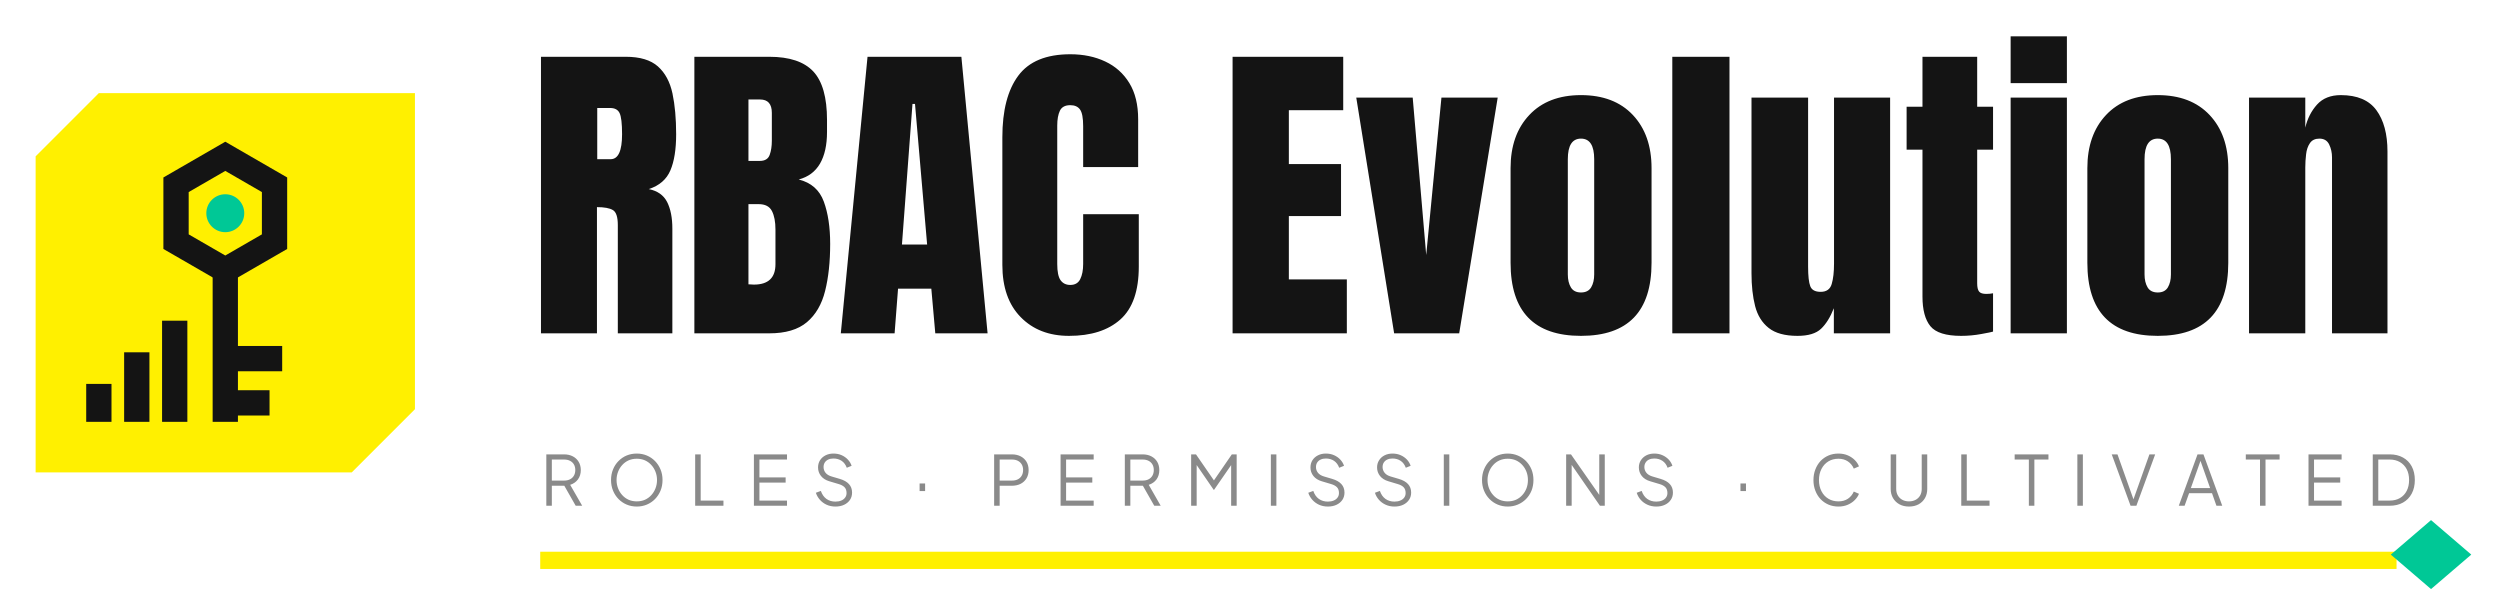
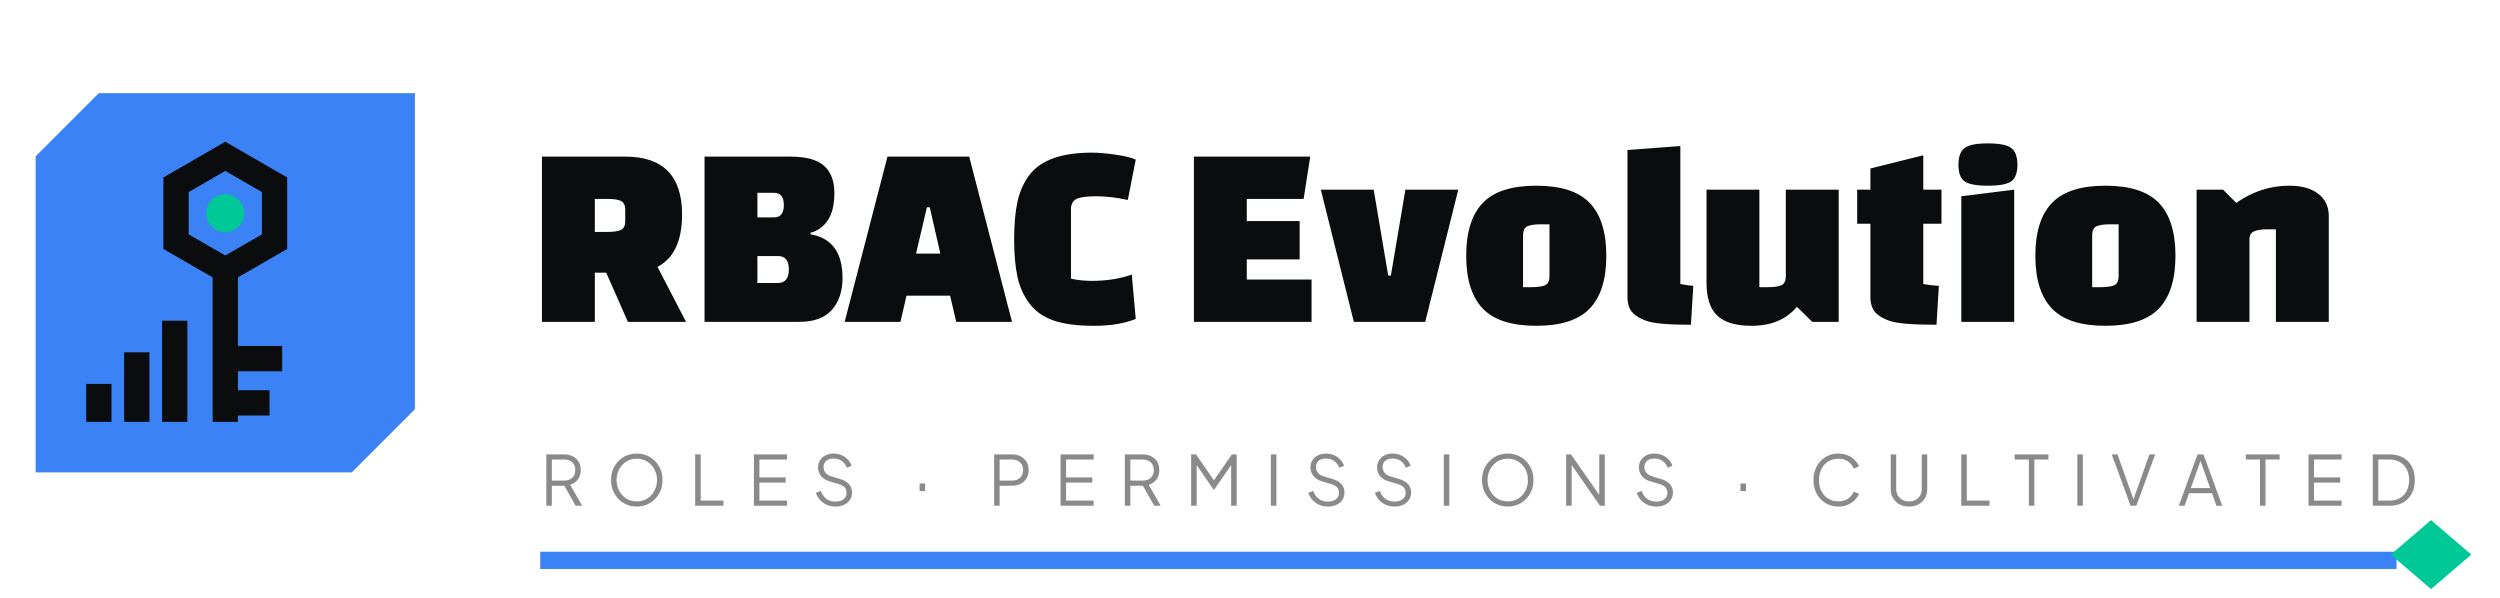
<svg xmlns="http://www.w3.org/2000/svg" viewBox="0 0 435 104" width="435" height="104">
  <g transform="translate(4 14) scale(1.1)">
-     <path d="M12 2H62V52L52 62H2V12Z" fill="#FFF000" />
-     <polygon points="32.00,12.00 39.79,16.50 39.79,25.50 32.00,30.00 24.21,25.50 24.21,16.50" fill="none" stroke="#141414" stroke-width="4" stroke-linejoin="miter" />
+     <path d="M12 2H62V52L52 62H2V12Z" fill="#3B82F6" />
+     <polygon points="32.00,12.00 39.79,16.50 39.79,25.50 32.00,30.00 24.21,25.50 24.21,16.50" fill="none" stroke="#0A0C0E" stroke-width="4" stroke-linejoin="miter" />
    <circle cx="32" cy="21" r="3" fill="#00C896" />
-     <path d="M30 29.5H34V54H30Z M34 42H41V46H34Z M34 49H39V53H34Z" fill="#141414" />
-     <path d="M10 54H14V48H10Z M16 54H20V43H16Z M22 54H26V38H22Z" fill="#141414" />
+     <path d="M30 29.5H34V54H30Z M34 42H41V46H34Z M34 49H39V53H34Z" fill="#0A0C0E" />
+     <path d="M10 54H14V48H10Z M16 54H20V43H16Z M22 54H26V38H22Z" fill="#0A0C0E" />
  </g>
-   <path d="M103.87 58L94.13 58L94.13 9.88L108.90 9.88Q112.59 9.88 114.48 11.56Q116.36 13.24 117.01 16.26Q117.65 19.28 117.65 23.36L117.65 23.36Q117.65 27.29 116.65 29.64Q115.65 32.00 112.89 32.90L112.89 32.90Q115.16 33.36 116.08 35.15Q116.99 36.95 116.99 39.79L116.99 39.79L116.99 58L107.50 58L107.50 39.16Q107.50 37.05 106.64 36.55Q105.78 36.04 103.87 36.04L103.87 36.04L103.87 58ZM103.92 18.79L103.92 27.70L106.25 27.70Q108.24 27.70 108.24 23.36L108.24 23.36Q108.24 20.54 107.80 19.66Q107.37 18.79 106.16 18.79L106.16 18.79L103.92 18.79ZM133.86 58L120.82 58L120.82 9.88L133.86 9.88Q139.11 9.88 141.51 12.43Q143.90 14.99 143.90 20.87L143.90 20.87L143.90 22.97Q143.90 26.36 142.68 28.47Q141.46 30.57 138.98 31.23L138.98 31.23Q142.23 32.05 143.34 35.07Q144.45 38.09 144.45 42.44L144.45 42.44Q144.45 47.12 143.57 50.62Q142.70 54.12 140.40 56.06Q138.10 58 133.86 58L133.86 58ZM130.23 17.31L130.23 28.00L132.20 28.00Q133.54 28.00 133.92 26.96Q134.30 25.93 134.30 24.48L134.30 24.48L134.30 19.64Q134.30 17.31 132.25 17.31L132.25 17.31L130.23 17.31ZM131.18 49.52L131.18 49.52Q134.93 49.52 134.93 45.97L134.93 45.97L134.93 39.95Q134.93 37.90 134.31 36.71Q133.70 35.52 132.00 35.52L132.00 35.52L130.23 35.52L130.23 49.47Q130.83 49.52 131.18 49.52ZM155.66 58L146.30 58L150.95 9.88L167.28 9.88L171.84 58L162.74 58L162.05 50.23L156.26 50.23L155.66 58ZM158.77 18.08L156.94 42.55L161.32 42.55L159.21 18.08L158.77 18.08ZM186.01 58.44L186.01 58.44Q180.79 58.44 177.60 55.18Q174.41 51.93 174.41 46.08L174.41 46.08L174.41 23.88Q174.41 16.88 177.19 13.16Q179.96 9.44 186.23 9.44L186.23 9.44Q189.64 9.44 192.31 10.70Q194.98 11.95 196.51 14.46Q198.04 16.96 198.04 20.76L198.04 20.76L198.04 29.07L188.47 29.07L188.47 21.96Q188.47 19.80 187.92 19.05Q187.38 18.30 186.23 18.30L186.23 18.30Q184.89 18.30 184.42 19.27Q183.96 20.24 183.96 21.85L183.96 21.85L183.96 45.94Q183.96 47.94 184.54 48.76Q185.13 49.58 186.23 49.58L186.23 49.58Q187.46 49.58 187.96 48.57Q188.47 47.55 188.47 45.94L188.47 45.94L188.47 37.27L198.15 37.27L198.15 46.38Q198.15 52.72 194.95 55.58Q191.75 58.44 186.01 58.44ZM234.35 58L214.47 58L214.47 9.88L233.72 9.88L233.72 19.17L224.26 19.17L224.26 28.55L233.34 28.55L233.34 37.60L224.26 37.60L224.26 48.62L234.35 48.62L234.35 58ZM253.90 58L242.58 58L235.99 16.98L245.81 16.98L248.16 44.38L250.81 16.98L260.60 16.98L253.90 58ZM275.09 58.44L275.09 58.44Q262.84 58.44 262.84 45.72L262.84 45.72L262.84 29.26Q262.84 23.46 266.10 20.01Q269.35 16.55 275.09 16.55L275.09 16.55Q280.86 16.55 284.12 20.01Q287.37 23.46 287.37 29.26L287.37 29.26L287.37 45.72Q287.37 58.44 275.09 58.44ZM275.09 50.89L275.09 50.89Q276.32 50.89 276.86 50.00Q277.39 49.11 277.39 47.75L277.39 47.75L277.39 27.70Q277.39 24.12 275.09 24.12L275.09 24.12Q272.80 24.12 272.80 27.70L272.80 27.70L272.80 47.75Q272.80 49.11 273.33 50.00Q273.86 50.89 275.09 50.89ZM300.93 58L290.98 58L290.98 9.88L300.93 9.88L300.93 58ZM312.77 58.44L312.77 58.44Q309.49 58.44 307.76 57.07Q306.02 55.70 305.39 53.26Q304.76 50.81 304.76 47.53L304.76 47.53L304.76 16.98L314.61 16.98L314.61 46.38Q314.61 48.84 314.99 49.81Q315.37 50.78 316.79 50.78L316.79 50.78Q318.32 50.78 318.72 49.41Q319.12 48.05 319.12 45.89L319.12 45.89L319.12 16.98L328.88 16.98L328.88 58L319.09 58L319.09 53.63Q318.16 55.98 316.86 57.21Q315.56 58.44 312.77 58.44ZM341.24 58.44L341.24 58.44Q337.27 58.44 335.89 56.76Q334.51 55.07 334.51 51.60L334.51 51.60L334.51 26.04L331.75 26.04L331.75 18.57L334.51 18.57L334.51 9.88L344.03 9.88L344.03 18.57L346.79 18.57L346.79 26.04L344.03 26.04L344.03 49.30Q344.03 50.32 344.36 50.73Q344.68 51.14 345.61 51.14L345.61 51.14Q346.27 51.14 346.79 51.03L346.79 51.03L346.79 57.70Q346.46 57.81 344.74 58.12Q343.02 58.44 341.24 58.44ZM359.64 14.47L349.85 14.47L349.85 6.32L359.64 6.32L359.64 14.47ZM359.64 58L349.85 58L349.85 16.98L359.64 16.98L359.64 58ZM375.45 58.44L375.45 58.44Q363.20 58.44 363.20 45.72L363.20 45.72L363.20 29.26Q363.20 23.46 366.45 20.01Q369.70 16.55 375.45 16.55L375.45 16.55Q381.21 16.55 384.47 20.01Q387.72 23.46 387.72 29.26L387.72 29.26L387.72 45.72Q387.72 58.44 375.45 58.44ZM375.45 50.89L375.45 50.89Q376.68 50.89 377.21 50.00Q377.74 49.11 377.74 47.75L377.74 47.75L377.74 27.70Q377.74 24.12 375.45 24.12L375.45 24.12Q373.15 24.12 373.15 27.70L373.15 27.70L373.15 47.75Q373.15 49.11 373.68 50.00Q374.21 50.89 375.45 50.89ZM401.12 58L391.33 58L391.33 16.98L401.12 16.98L401.12 22.21Q401.67 19.86 403.16 18.20Q404.65 16.55 407.30 16.55L407.30 16.55Q411.57 16.55 413.49 19.17Q415.42 21.80 415.42 26.36L415.42 26.36L415.42 58L405.77 58L405.77 27.38Q405.77 26.17 405.28 25.15Q404.79 24.12 403.58 24.12L403.58 24.12Q402.46 24.12 401.93 24.90Q401.39 25.68 401.26 26.84Q401.12 28.00 401.12 29.15L401.12 29.15L401.12 58Z" fill="#141414" />
+   <path d="M114.40 46.43L119.37 56L109.25 56L105.48 47.44L103.50 47.44L103.50 56L94.30 56L94.30 27.25L108.79 27.25Q118.68 27.25 118.68 37.32L118.68 37.32Q118.68 44.22 114.40 46.43L114.40 46.43ZM105.62 34.61L103.50 34.61L103.50 40.36L105.62 40.36Q107.27 40.36 108.03 40.02Q108.79 39.67 108.79 38.43L108.79 38.43L108.79 36.54Q108.79 35.30 108.03 34.95Q107.27 34.61 105.62 34.61L105.62 34.61ZM139.10 56L122.59 56L122.59 27.25L137.49 27.25Q141.63 27.25 143.41 28.86Q145.18 30.47 145.18 33.55Q145.18 36.63 144.05 38.31Q142.92 39.99 141.04 40.50L141.04 40.50L141.04 40.77Q146.60 41.74 146.60 48.36L146.60 48.36Q146.60 51.81 144.76 53.91Q142.92 56 139.10 56L139.10 56ZM135.38 44.55L135.38 44.55L131.79 44.55L131.79 49.24L135.33 49.24Q137.26 49.24 137.26 46.89Q137.26 44.55 135.38 44.55ZM134.69 33.55L134.69 33.55L131.79 33.55L131.79 37.83L134.64 37.83Q136.39 37.83 136.39 35.69Q136.39 33.55 134.69 33.55ZM157.73 51.45L156.68 56L146.97 56L154.42 27.25L168.64 27.25L176.09 56L166.38 56L165.32 51.45L157.73 51.45ZM161.78 36.08L161.28 36.08L159.39 44.13L163.62 44.13L161.78 36.08ZM196.93 47.77L196.93 47.77L197.62 55.49Q194.72 56.69 190.35 56.69Q185.98 56.69 183.33 55.77Q180.69 54.85 179.17 52.87Q177.65 50.89 177.05 48.23Q176.46 45.56 176.46 41.65Q176.46 37.74 177.05 35.05Q177.65 32.36 179.17 30.38L179.17 30.38Q182.11 26.56 189.98 26.56L189.98 26.56Q191.73 26.56 194.10 26.91Q196.47 27.25 197.62 27.76L197.62 27.76L196.24 34.79Q193.25 34.15 190.76 34.15Q188.28 34.15 187.31 34.61Q186.35 35.07 186.35 36.45L186.35 36.45L186.35 48.50Q188.14 48.87 189.98 48.87L189.98 48.87Q193.89 48.87 196.93 47.77ZM226.14 38.47L226.14 45.14L216.94 45.14L216.94 48.64L228.21 48.64L228.21 56L207.74 56L207.74 27.25L227.98 27.25L226.83 34.61L216.94 34.61L216.94 38.47L226.14 38.47ZM247.99 56L235.57 56L229.82 33L239.02 33L241.55 47.95L242.01 47.95L244.54 33L253.74 33L247.99 56ZM257.99 53.68Q255.12 50.66 255.12 44.50Q255.12 38.34 257.99 35.32Q260.87 32.31 267.31 32.31Q273.75 32.31 276.62 35.32Q279.50 38.34 279.50 44.50Q279.50 50.66 276.62 53.68Q273.75 56.69 267.31 56.69Q260.87 56.69 257.99 53.68ZM265.01 40.96L265.01 40.96L265.01 49.97L266.43 49.97Q268.09 49.97 268.85 49.63Q269.61 49.28 269.61 48.04L269.61 48.04L269.61 39.03L268.18 39.03Q266.52 39.03 265.76 39.37Q265.01 39.72 265.01 40.96ZM283.18 26.10L292.38 25.41L292.38 49.42Q293.85 49.70 294.63 49.74L294.63 49.74L294.22 56.51Q288.33 56.51 286.44 55.82L286.44 55.82Q284.10 54.94 283.54 53.61L283.54 53.61Q283.18 52.78 283.18 51.68L283.18 51.68L283.18 26.10ZM296.93 33L306.13 33L306.13 49.97L307.56 49.97Q309.21 49.97 309.97 49.63Q310.73 49.28 310.73 48.04L310.73 48.04L310.73 33L319.93 33L319.93 56L315.33 56L312.66 53.38Q309.90 56.69 304.80 56.69L304.80 56.69Q300.70 56.69 298.82 54.94Q296.93 53.19 296.93 49.10L296.93 49.10L296.93 33ZM325.45 38.93L323.15 38.93L323.15 33L325.45 33L325.45 29.32L334.65 27.02L334.65 33L337.82 33L337.82 38.93L334.65 38.93L334.65 49.42Q335.85 49.65 337.36 49.74L337.36 49.74L336.95 56.51Q330.65 56.51 328.76 55.82L328.76 55.82Q326.42 54.99 325.82 53.61L325.82 53.61Q325.45 52.78 325.45 51.68L325.45 51.68L325.45 38.93ZM350.47 56L341.27 56L341.27 34.15L350.47 33L350.47 56ZM341.80 31.53Q340.77 30.75 340.77 28.68Q340.77 26.61 341.80 25.78Q342.84 24.95 345.90 24.95Q348.96 24.95 349.99 25.78Q351.03 26.61 351.03 28.68Q351.03 30.75 349.99 31.53Q348.96 32.31 345.90 32.31Q342.84 32.31 341.80 31.53ZM357.03 53.68Q354.15 50.66 354.15 44.50Q354.15 38.34 357.03 35.32Q359.90 32.31 366.34 32.31Q372.78 32.31 375.66 35.32Q378.53 38.34 378.53 44.50Q378.53 50.66 375.66 53.68Q372.78 56.69 366.34 56.69Q359.90 56.69 357.03 53.68ZM364.04 40.96L364.04 40.96L364.04 49.97L365.47 49.97Q367.13 49.97 367.88 49.63Q368.64 49.28 368.64 48.04L368.64 48.04L368.64 39.03L367.22 39.03Q365.56 39.03 364.80 39.37Q364.04 39.72 364.04 40.96ZM382.21 33L386.81 33L389.11 35.30Q393.39 32.31 398.31 32.31L398.31 32.31Q401.53 32.31 403.37 33.71Q405.21 35.12 405.21 37.60L405.21 37.60L405.21 56L396.01 56L396.01 39.90L394.59 39.90Q393.02 39.90 392.22 40.25Q391.41 40.59 391.41 41.65L391.41 41.65L391.41 56L382.21 56L382.21 33Z" fill="#0A0C0E" />
  <path d="M96.02 88L95.06 88L95.06 79.06L98.13 79.06Q99.00 79.06 99.66 79.40Q100.32 79.74 100.69 80.36Q101.06 80.98 101.06 81.80L101.06 81.80Q101.06 82.74 100.56 83.42Q100.06 84.09 99.21 84.36L99.21 84.36L101.30 88L100.17 88L97.98 84.15L98.63 84.52L96.02 84.52L96.02 88ZM96.02 79.96L96.02 83.62L98.18 83.62Q98.75 83.62 99.18 83.40Q99.62 83.18 99.86 82.76Q100.10 82.35 100.10 81.78L100.10 81.78Q100.10 81.22 99.86 80.81Q99.62 80.40 99.18 80.18Q98.75 79.96 98.18 79.96L98.18 79.96L96.02 79.96ZM110.80 88.14L110.80 88.14Q109.86 88.14 109.05 87.80Q108.24 87.46 107.63 86.84Q107.02 86.22 106.67 85.38Q106.32 84.53 106.32 83.52L106.32 83.52Q106.32 82.52 106.67 81.67Q107.02 80.82 107.63 80.21Q108.24 79.59 109.05 79.25Q109.86 78.92 110.80 78.92L110.80 78.92Q111.74 78.92 112.55 79.26Q113.36 79.60 113.97 80.22Q114.58 80.84 114.93 81.68Q115.28 82.52 115.28 83.52L115.28 83.52Q115.28 84.53 114.93 85.38Q114.58 86.22 113.97 86.84Q113.36 87.46 112.55 87.80Q111.74 88.14 110.80 88.14ZM110.80 87.24L110.80 87.24Q111.58 87.24 112.22 86.96Q112.86 86.67 113.33 86.15Q113.80 85.64 114.06 84.96Q114.32 84.29 114.32 83.52L114.32 83.52Q114.32 82.77 114.06 82.10Q113.80 81.42 113.33 80.91Q112.86 80.39 112.22 80.10Q111.58 79.82 110.80 79.82L110.80 79.82Q110.02 79.82 109.38 80.10Q108.74 80.39 108.27 80.91Q107.80 81.42 107.54 82.10Q107.28 82.77 107.28 83.52L107.28 83.52Q107.28 84.29 107.54 84.96Q107.80 85.64 108.27 86.15Q108.74 86.67 109.38 86.96Q110.03 87.24 110.80 87.24ZM125.88 88L120.96 88L120.96 79.06L121.92 79.06L121.92 87.10L125.88 87.10L125.88 88ZM136.94 88L131.18 88L131.18 79.06L136.94 79.06L136.94 79.96L132.14 79.96L132.14 83.07L136.70 83.07L136.70 83.97L132.14 83.97L132.14 87.10L136.94 87.10L136.94 88ZM145.37 88.14L145.37 88.14Q144.52 88.14 143.82 87.82Q143.13 87.50 142.65 86.95Q142.17 86.40 141.96 85.74L141.96 85.74L142.83 85.42Q143.14 86.33 143.80 86.81Q144.46 87.28 145.37 87.28L145.37 87.28Q145.95 87.28 146.39 87.09Q146.82 86.91 147.06 86.57Q147.30 86.24 147.30 85.79L147.30 85.79Q147.30 85.13 146.94 84.77Q146.58 84.41 145.91 84.22L145.91 84.22L144.30 83.74Q143.36 83.46 142.85 82.82Q142.34 82.17 142.34 81.34L142.34 81.34Q142.34 80.63 142.68 80.09Q143.03 79.54 143.64 79.23Q144.24 78.92 145.01 78.92L145.01 78.92Q145.82 78.92 146.46 79.21Q147.10 79.50 147.54 79.98Q147.99 80.46 148.18 81.05L148.18 81.05L147.34 81.39Q147.05 80.60 146.45 80.19Q145.84 79.78 145.02 79.78L145.02 79.78Q144.51 79.78 144.12 79.96Q143.73 80.14 143.51 80.48Q143.30 80.81 143.30 81.27L143.30 81.27Q143.30 81.82 143.64 82.26Q143.99 82.70 144.71 82.91L144.71 82.91L146.13 83.33Q147.18 83.64 147.72 84.23Q148.26 84.82 148.26 85.71L148.26 85.71Q148.26 86.43 147.90 86.97Q147.53 87.52 146.88 87.83Q146.22 88.14 145.37 88.14ZM160.97 85.44L160.01 85.44L160.01 84.12L160.97 84.12L160.97 85.44ZM173.94 88L172.98 88L172.98 79.06L176.06 79.06Q176.93 79.06 177.59 79.40Q178.25 79.74 178.62 80.36Q178.98 80.98 178.98 81.80L178.98 81.80Q178.98 82.61 178.62 83.22Q178.25 83.84 177.60 84.18Q176.94 84.52 176.06 84.52L176.06 84.52L173.94 84.52L173.94 88ZM173.94 79.96L173.94 83.62L176.10 83.62Q176.68 83.62 177.11 83.40Q177.54 83.18 177.78 82.76Q178.02 82.35 178.02 81.78L178.02 81.78Q178.02 81.22 177.78 80.81Q177.54 80.40 177.11 80.18Q176.68 79.96 176.10 79.96L176.10 79.96L173.94 79.96ZM190.30 88L184.54 88L184.54 79.06L190.30 79.06L190.30 79.96L185.50 79.96L185.50 83.07L190.06 83.07L190.06 83.97L185.50 83.97L185.50 87.10L190.30 87.10L190.30 88ZM196.68 88L195.72 88L195.72 79.06L198.80 79.06Q199.67 79.06 200.33 79.40Q200.99 79.74 201.36 80.36Q201.72 80.98 201.72 81.80L201.72 81.80Q201.72 82.74 201.23 83.42Q200.73 84.09 199.88 84.36L199.88 84.36L201.96 88L200.84 88L198.65 84.15L199.30 84.52L196.68 84.52L196.68 88ZM196.68 79.96L196.68 83.62L198.84 83.62Q199.42 83.62 199.85 83.40Q200.28 83.18 200.52 82.76Q200.76 82.35 200.76 81.78L200.76 81.78Q200.76 81.22 200.52 80.81Q200.28 80.40 199.85 80.18Q199.42 79.96 198.84 79.96L198.84 79.96L196.68 79.96ZM208.22 88L207.26 88L207.26 79.06L208.10 79.06L211.46 83.93L210.99 83.93L214.34 79.06L215.18 79.06L215.18 88L214.22 88L214.22 80.36L214.53 80.48L211.24 85.24L211.19 85.24L207.92 80.48L208.22 80.36L208.22 88ZM222.09 88L221.13 88L221.13 79.06L222.09 79.06L222.09 88ZM231.05 88.14L231.05 88.14Q230.20 88.14 229.50 87.82Q228.81 87.50 228.33 86.95Q227.85 86.40 227.64 85.74L227.64 85.74L228.51 85.42Q228.82 86.33 229.48 86.81Q230.14 87.28 231.05 87.28L231.05 87.28Q231.63 87.28 232.07 87.09Q232.50 86.91 232.74 86.57Q232.98 86.24 232.98 85.79L232.98 85.79Q232.98 85.13 232.62 84.77Q232.26 84.41 231.59 84.22L231.59 84.22L229.98 83.74Q229.04 83.46 228.53 82.82Q228.02 82.17 228.02 81.34L228.02 81.34Q228.02 80.63 228.36 80.09Q228.71 79.54 229.32 79.23Q229.92 78.92 230.69 78.92L230.69 78.92Q231.50 78.92 232.14 79.21Q232.78 79.50 233.22 79.98Q233.67 80.46 233.86 81.05L233.86 81.05L233.02 81.39Q232.73 80.60 232.13 80.19Q231.52 79.78 230.70 79.78L230.70 79.78Q230.19 79.78 229.80 79.96Q229.41 80.14 229.19 80.48Q228.98 80.81 228.98 81.27L228.98 81.27Q228.98 81.82 229.32 82.26Q229.67 82.70 230.39 82.91L230.39 82.91L231.81 83.33Q232.86 83.64 233.40 84.23Q233.94 84.82 233.94 85.71L233.94 85.71Q233.94 86.43 233.58 86.97Q233.21 87.52 232.56 87.83Q231.90 88.14 231.05 88.14ZM242.64 88.14L242.64 88.14Q241.79 88.14 241.10 87.82Q240.40 87.50 239.92 86.95Q239.44 86.40 239.24 85.74L239.24 85.74L240.10 85.42Q240.41 86.33 241.07 86.81Q241.73 87.28 242.64 87.28L242.64 87.28Q243.22 87.28 243.66 87.09Q244.10 86.91 244.34 86.57Q244.58 86.24 244.58 85.79L244.58 85.79Q244.58 85.13 244.22 84.77Q243.86 84.41 243.18 84.22L243.18 84.22L241.58 83.74Q240.63 83.46 240.12 82.82Q239.61 82.17 239.61 81.34L239.61 81.34Q239.61 80.63 239.96 80.09Q240.30 79.54 240.91 79.23Q241.52 78.92 242.28 78.92L242.28 78.92Q243.09 78.92 243.73 79.21Q244.37 79.50 244.82 79.98Q245.26 80.46 245.45 81.05L245.45 81.05L244.61 81.39Q244.32 80.60 243.72 80.19Q243.11 79.78 242.30 79.78L242.30 79.78Q241.78 79.78 241.39 79.96Q241.00 80.14 240.78 80.48Q240.57 80.81 240.57 81.27L240.57 81.27Q240.57 81.82 240.92 82.26Q241.26 82.70 241.98 82.91L241.98 82.91L243.40 83.33Q244.46 83.64 245.00 84.23Q245.54 84.82 245.54 85.71L245.54 85.71Q245.54 86.43 245.17 86.97Q244.80 87.52 244.15 87.83Q243.50 88.14 242.64 88.14ZM252.18 88L251.22 88L251.22 79.06L252.18 79.06L252.18 88ZM262.35 88.14L262.35 88.14Q261.41 88.14 260.60 87.80Q259.79 87.46 259.18 86.84Q258.57 86.22 258.22 85.38Q257.87 84.53 257.87 83.52L257.87 83.52Q257.87 82.52 258.22 81.67Q258.57 80.82 259.18 80.21Q259.79 79.59 260.60 79.25Q261.41 78.92 262.35 78.92L262.35 78.92Q263.28 78.92 264.09 79.26Q264.90 79.60 265.52 80.22Q266.13 80.84 266.48 81.68Q266.82 82.52 266.82 83.52L266.82 83.52Q266.82 84.53 266.48 85.38Q266.13 86.22 265.52 86.84Q264.90 87.46 264.09 87.80Q263.28 88.14 262.35 88.14ZM262.35 87.24L262.35 87.24Q263.13 87.24 263.77 86.96Q264.41 86.67 264.88 86.15Q265.35 85.64 265.61 84.96Q265.86 84.29 265.86 83.52L265.86 83.52Q265.86 82.77 265.61 82.10Q265.35 81.42 264.88 80.91Q264.41 80.39 263.77 80.10Q263.13 79.82 262.35 79.82L262.35 79.82Q261.57 79.82 260.93 80.10Q260.28 80.39 259.82 80.91Q259.35 81.42 259.09 82.10Q258.83 82.77 258.83 83.52L258.83 83.52Q258.83 84.29 259.09 84.96Q259.35 85.64 259.82 86.15Q260.28 86.67 260.93 86.96Q261.58 87.24 262.35 87.24ZM273.47 88L272.51 88L272.51 79.06L273.35 79.06L278.60 86.58L278.27 86.58L278.27 79.06L279.23 79.06L279.23 88L278.39 88L273.15 80.43L273.47 80.43L273.47 88ZM288.20 88.14L288.20 88.14Q287.34 88.14 286.65 87.82Q285.95 87.50 285.47 86.95Q284.99 86.40 284.79 85.74L284.79 85.74L285.65 85.42Q285.96 86.33 286.62 86.81Q287.28 87.28 288.20 87.28L288.20 87.28Q288.77 87.28 289.21 87.09Q289.65 86.91 289.89 86.57Q290.13 86.24 290.13 85.79L290.13 85.79Q290.13 85.13 289.77 84.77Q289.41 84.41 288.74 84.22L288.74 84.22L287.13 83.74Q286.18 83.46 285.67 82.82Q285.16 82.17 285.16 81.34L285.16 81.34Q285.16 80.63 285.51 80.09Q285.86 79.54 286.46 79.23Q287.07 78.92 287.84 78.92L287.84 78.92Q288.64 78.92 289.28 79.21Q289.92 79.50 290.37 79.98Q290.81 80.46 291.00 81.05L291.00 81.05L290.16 81.39Q289.88 80.60 289.27 80.19Q288.66 79.78 287.85 79.78L287.85 79.78Q287.33 79.78 286.94 79.96Q286.55 80.14 286.34 80.48Q286.12 80.81 286.12 81.27L286.12 81.27Q286.12 81.82 286.47 82.26Q286.82 82.70 287.54 82.91L287.54 82.91L288.95 83.33Q290.01 83.64 290.55 84.23Q291.09 84.82 291.09 85.71L291.09 85.71Q291.09 86.43 290.72 86.97Q290.36 87.52 289.70 87.83Q289.05 88.14 288.20 88.14ZM303.80 85.44L302.84 85.44L302.84 84.12L303.80 84.12L303.80 85.44ZM319.89 88.14L319.89 88.14Q318.94 88.14 318.15 87.80Q317.36 87.46 316.77 86.84Q316.19 86.22 315.87 85.38Q315.54 84.54 315.54 83.54L315.54 83.54Q315.54 82.53 315.87 81.69Q316.19 80.85 316.77 80.22Q317.36 79.60 318.15 79.26Q318.94 78.92 319.89 78.92L319.89 78.92Q320.80 78.92 321.53 79.24Q322.25 79.56 322.75 80.07Q323.25 80.58 323.46 81.15L323.46 81.15L322.56 81.54Q322.23 80.76 321.54 80.29Q320.85 79.82 319.89 79.82L319.89 79.82Q318.90 79.82 318.14 80.28Q317.37 80.75 316.94 81.59Q316.50 82.42 316.50 83.54L316.50 83.54Q316.50 84.64 316.94 85.48Q317.37 86.32 318.14 86.78Q318.90 87.24 319.89 87.24L319.89 87.24Q320.85 87.24 321.54 86.78Q322.23 86.31 322.56 85.53L322.56 85.53L323.46 85.92Q323.25 86.48 322.75 86.99Q322.25 87.50 321.53 87.82Q320.80 88.14 319.89 88.14ZM332.16 88.14L332.16 88.14Q331.22 88.14 330.50 87.75Q329.78 87.35 329.38 86.66Q328.98 85.97 328.98 85.08L328.98 85.08L328.98 79.06L329.94 79.06L329.94 85.08Q329.94 85.73 330.23 86.22Q330.51 86.70 331.01 86.97Q331.50 87.24 332.16 87.24L332.16 87.24Q332.82 87.24 333.32 86.97Q333.82 86.70 334.10 86.22Q334.38 85.73 334.38 85.08L334.38 85.08L334.38 79.06L335.34 79.06L335.34 85.08Q335.34 85.97 334.95 86.66Q334.55 87.35 333.84 87.75Q333.12 88.14 332.16 88.14ZM346.18 88L341.26 88L341.26 79.06L342.22 79.06L342.22 87.10L346.18 87.10L346.18 88ZM353.98 88L353.02 88L353.02 79.96L350.55 79.96L350.55 79.06L356.43 79.06L356.43 79.96L353.98 79.96L353.98 88ZM362.42 88L361.46 88L361.46 79.06L362.42 79.06L362.42 88ZM371.73 88L370.72 88L367.44 79.06L368.44 79.06L371.32 87.15L371.13 87.15L374.00 79.06L375.00 79.06L371.73 88ZM380.12 88L379.11 88L382.37 79.06L383.40 79.06L386.67 88L385.66 88L384.89 85.82L380.90 85.82L380.12 88ZM383.03 79.78L381.21 84.92L384.56 84.92L382.74 79.78L383.03 79.78ZM394.20 88L393.24 88L393.24 79.96L390.77 79.96L390.77 79.06L396.65 79.06L396.65 79.96L394.20 79.96L394.20 88ZM407.44 88L401.68 88L401.68 79.06L407.44 79.06L407.44 79.96L402.64 79.96L402.64 83.07L407.20 83.07L407.20 83.97L402.64 83.97L402.64 87.10L407.44 87.10L407.44 88ZM415.80 88L412.86 88L412.86 79.06L415.80 79.06Q417.14 79.06 418.12 79.61Q419.10 80.15 419.64 81.15Q420.18 82.16 420.18 83.52L420.18 83.52Q420.18 84.88 419.64 85.89Q419.10 86.90 418.12 87.45Q417.14 88 415.80 88L415.80 88ZM413.82 79.96L413.82 87.10L415.80 87.10Q416.84 87.10 417.59 86.66Q418.35 86.22 418.76 85.42Q419.18 84.62 419.18 83.52L419.18 83.52Q419.18 82.43 418.76 81.63Q418.34 80.84 417.58 80.40Q416.82 79.96 415.80 79.96L415.80 79.96L413.82 79.96Z" fill="#8A8A8A" />
-   <path d="M94 96H417V99H94Z" fill="#FFF000" />
+   <path d="M94 96H417V99H94Z" fill="#3B82F6" />
  <path d="M423 91.5L430 97.5L423 103.5L416 97.5Z" fill="#00C896" transform="translate(0 -1)" />
</svg>
